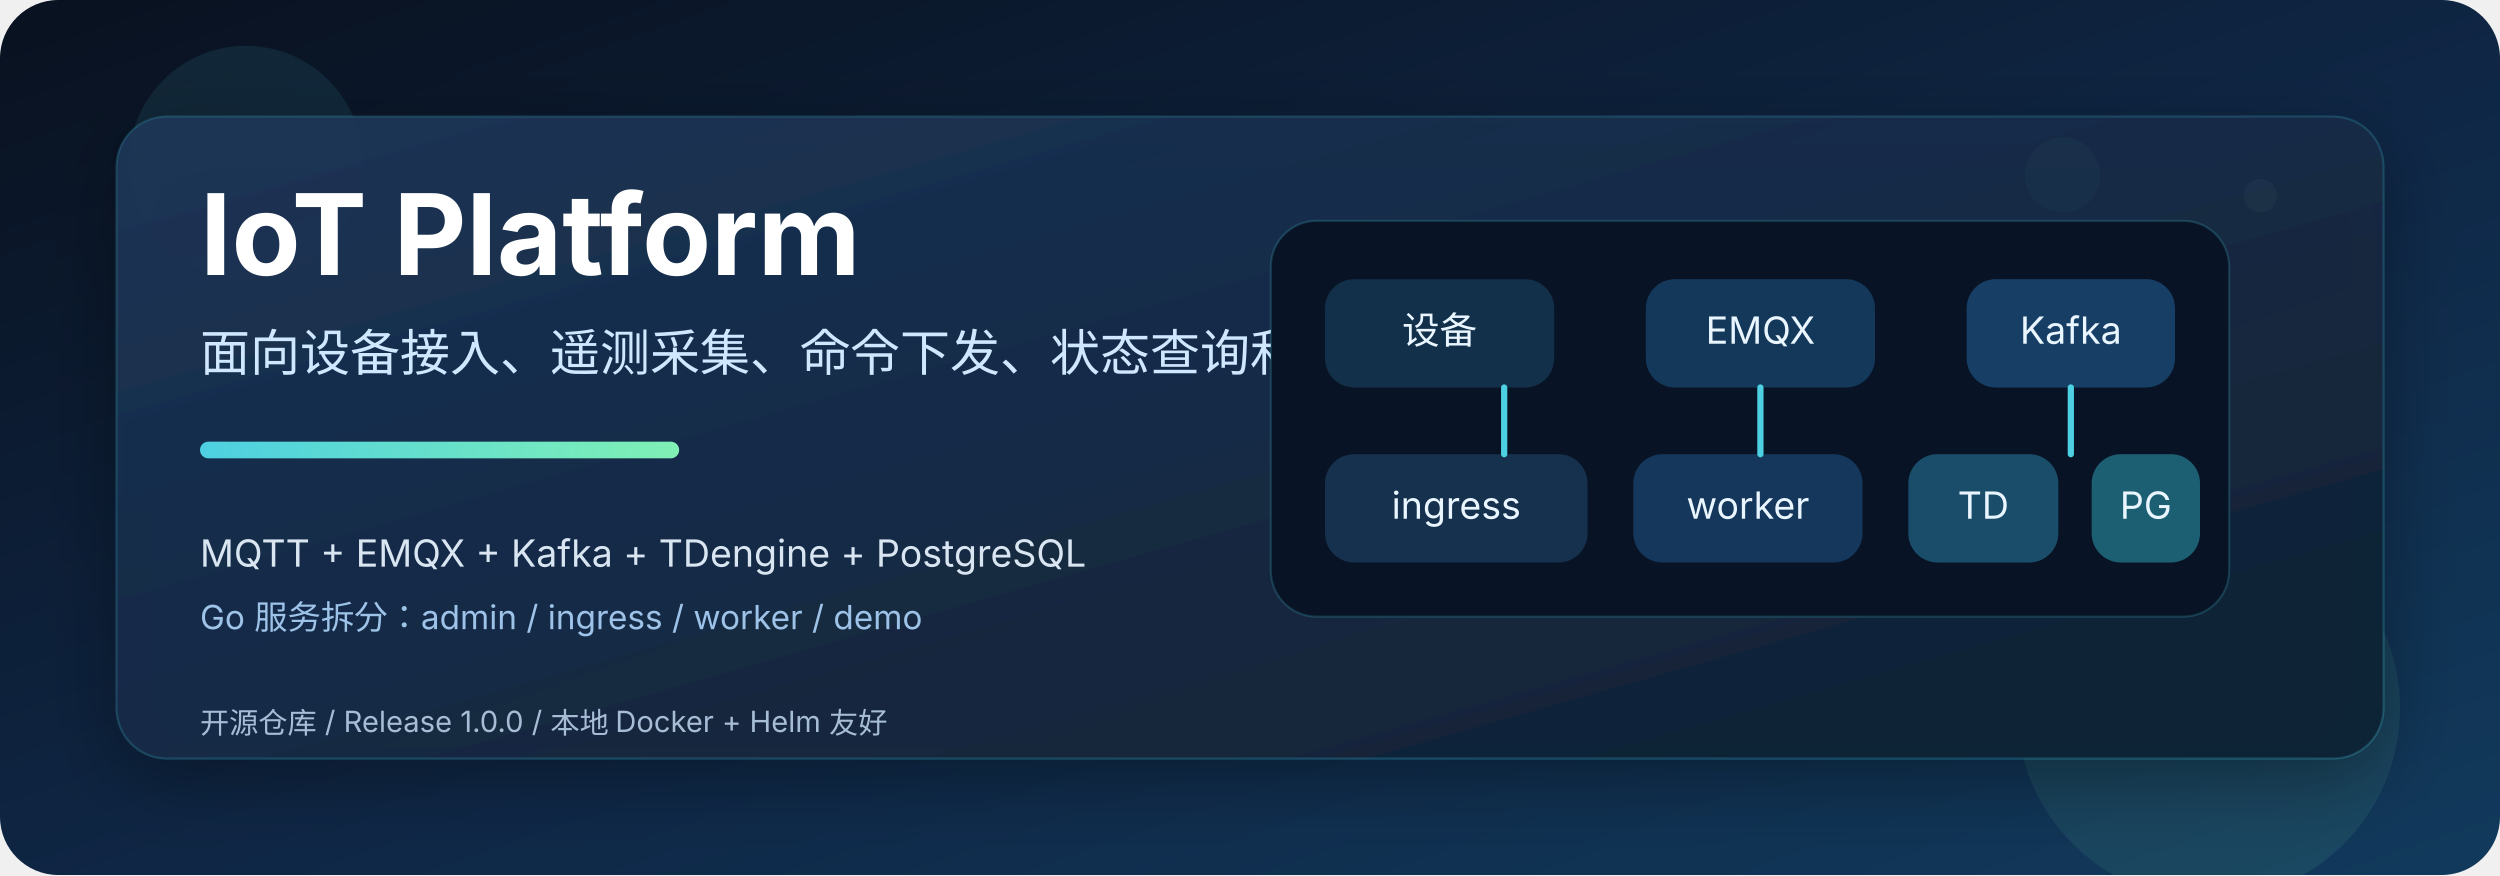
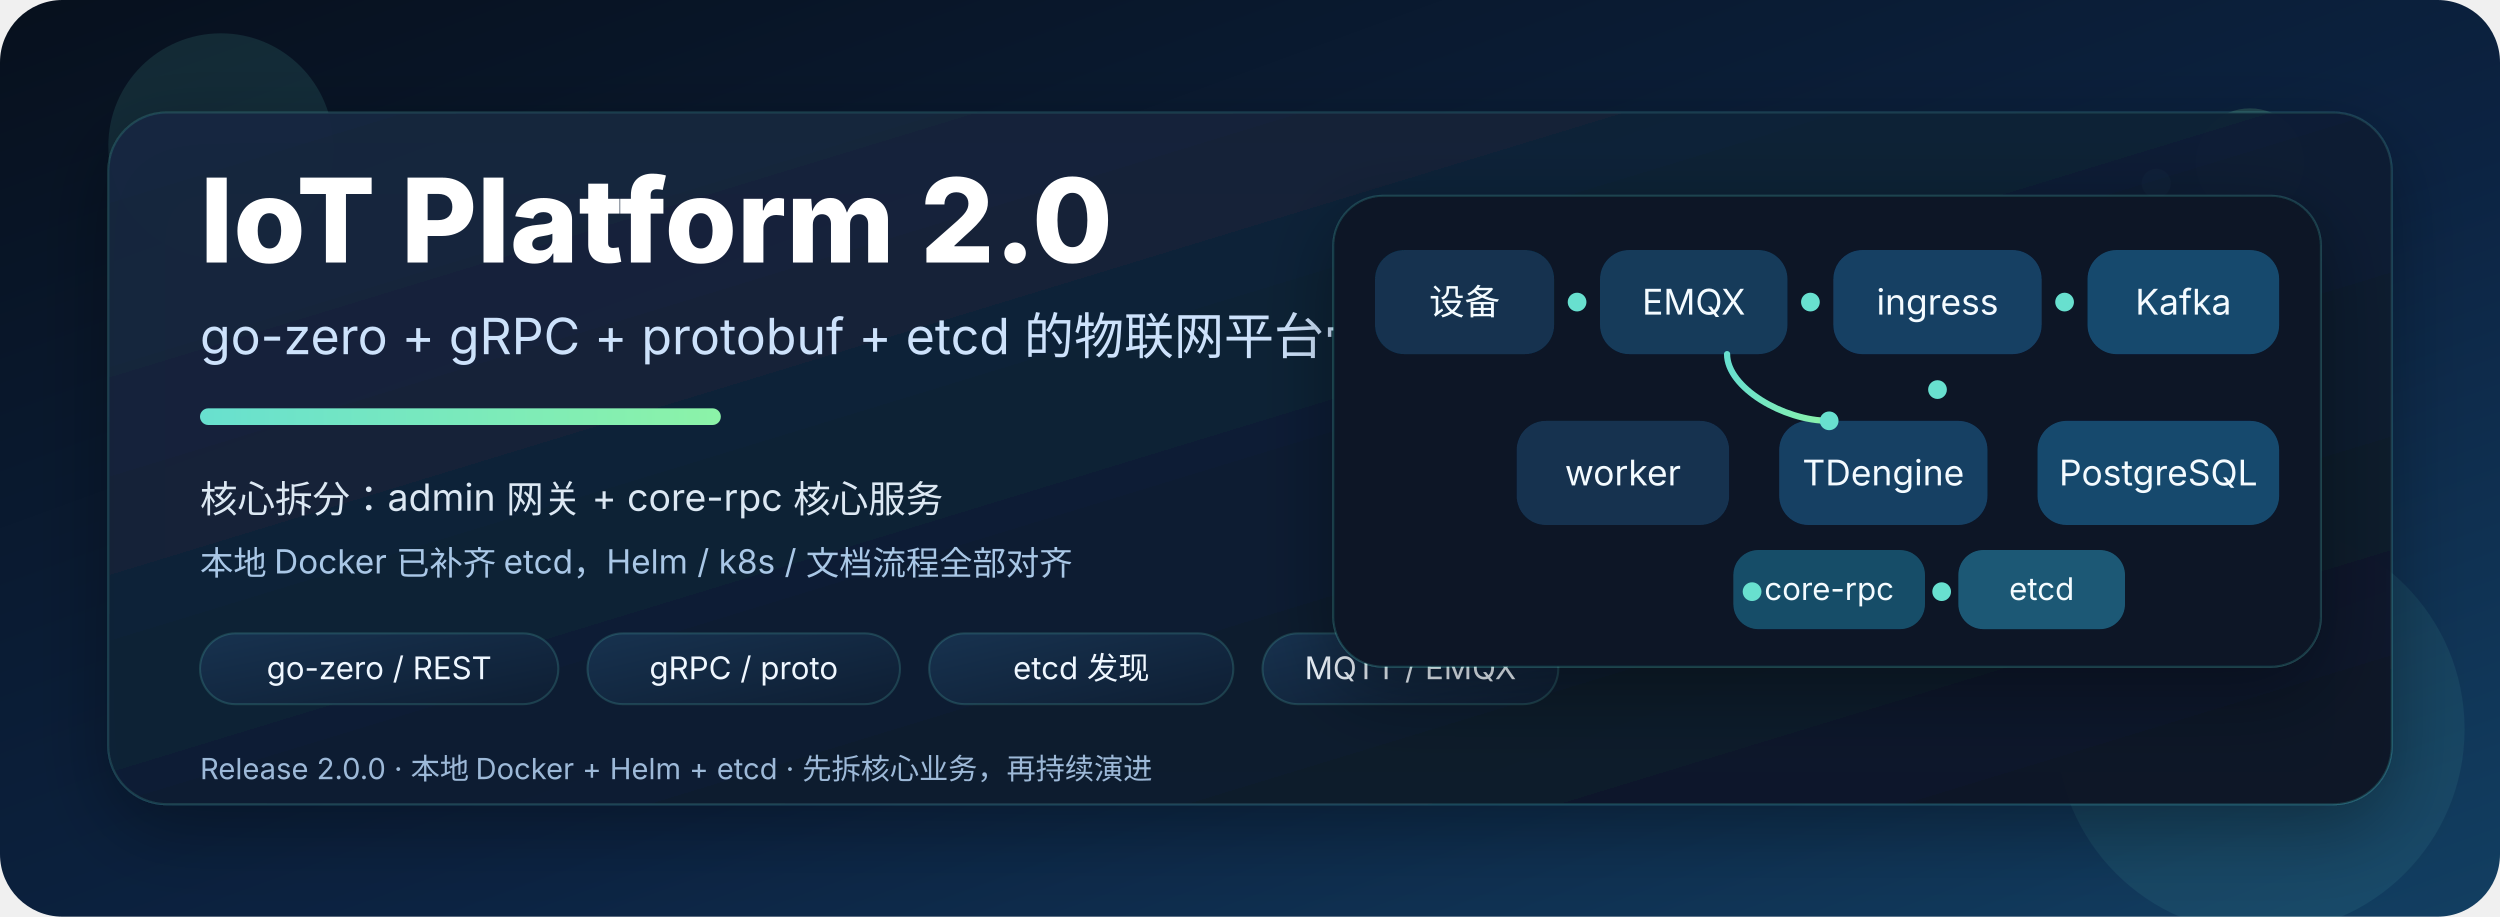
- <svg xmlns="http://www.w3.org/2000/svg" width="1200" height="420" viewBox="0 0 1200 420" role="img" aria-labelledby="title desc">
+ <svg xmlns="http://www.w3.org/2000/svg" width="1200" height="440" viewBox="0 0 1200 440" role="img" aria-labelledby="title desc">
  <defs>
    <linearGradient id="bg" x1="0" y1="0" x2="1" y2="1">
-       <stop offset="0%" stop-color="#09111f" />
-       <stop offset="55%" stop-color="#0f2746" />
-       <stop offset="100%" stop-color="#113a5c" />
+       <stop offset="0%" stop-color="#07101d" />
+       <stop offset="58%" stop-color="#0c2342" />
+       <stop offset="100%" stop-color="#123f62" />
    </linearGradient>
    <linearGradient id="panel" x1="0" y1="0" x2="1" y2="1">
-       <stop offset="0%" stop-color="#1d3557" stop-opacity="0.95" />
-       <stop offset="100%" stop-color="#0e1f33" stop-opacity="0.95" />
+       <stop offset="0%" stop-color="#142840" stop-opacity="0.97" />
+       <stop offset="100%" stop-color="#0b1626" stop-opacity="0.97" />
    </linearGradient>
    <linearGradient id="accent" x1="0" y1="0" x2="1" y2="0">
-       <stop offset="0%" stop-color="#4dd0e1" />
-       <stop offset="100%" stop-color="#80f0b5" />
+       <stop offset="0%" stop-color="#68e0cf" />
+       <stop offset="100%" stop-color="#8cf3a8" />
+     </linearGradient>
+     <linearGradient id="chip" x1="0" y1="0" x2="1" y2="1">
+       <stop offset="0%" stop-color="#17324f" />
+       <stop offset="100%" stop-color="#0e1e33" />
    </linearGradient>
    <filter id="shadow" x="-30%" y="-30%" width="160%" height="160%">
-       <feDropShadow dx="0" dy="10" stdDeviation="18" flood-color="#000000" flood-opacity="0.35" />
+       <feDropShadow dx="0" dy="12" stdDeviation="18" flood-color="#000000" flood-opacity="0.34" />
    </filter>
  </defs>
-   <rect width="1200" height="420" rx="28" fill="url(#bg)" />
-   <circle cx="118" cy="78" r="56" fill="#4dd0e1" opacity="0.10" />
-   <circle cx="1060" cy="340" r="92" fill="#80f0b5" opacity="0.08" />
-   <circle cx="990" cy="84" r="18" fill="#80f0b5" opacity="0.7" />
-   <circle cx="1035" cy="118" r="10" fill="#4dd0e1" opacity="0.7" />
-   <circle cx="1085" cy="94" r="8" fill="#ffffff" opacity="0.8" />
-   <rect x="56" y="56" width="1088" height="308" rx="24" fill="url(#panel)" stroke="#4dd0e1" stroke-opacity="0.18" filter="url(#shadow)" />
-   <text x="96" y="132" fill="#ffffff" font-size="54" font-family="Inter, system-ui, -apple-system, Segoe UI, sans-serif" font-weight="700">
-     IoT Platform
+   <rect width="1200" height="440" rx="30" fill="url(#bg)" />
+   <circle cx="106" cy="70" r="54" fill="#68e0cf" opacity="0.12" />
+   <circle cx="1080" cy="78" r="26" fill="#8cf3a8" opacity="0.18" />
+   <circle cx="1085" cy="350" r="98" fill="#68e0cf" opacity="0.08" />
+   <circle cx="980" cy="112" r="10" fill="#ffffff" opacity="0.86" />
+   <circle cx="1035" cy="88" r="7" fill="#68e0cf" opacity="0.9" />
+   <rect x="52" y="54" width="1096" height="332" rx="28" fill="url(#panel)" stroke="#68e0cf" stroke-opacity="0.16" filter="url(#shadow)" />
+   <text x="96" y="126" fill="#ffffff" font-size="56" font-family="Inter, system-ui, -apple-system, Segoe UI, sans-serif" font-weight="800">
+     IoT Platform 2.0
  </text>
-   <text x="96" y="178" fill="#cfe7ff" font-size="24" font-family="Inter, system-ui, -apple-system, Segoe UI, sans-serif">
-     面向设备接入、遥测采集、命令下发、状态查询和多租户管理的开源平台骨架
+   <text x="96" y="170" fill="#cde2fb" font-size="24" font-family="Inter, system-ui, -apple-system, Segoe UI, sans-serif">
+     go-zero + gRPC + protobuf + etcd 的物联网平台骨架
  </text>
-   <rect x="96" y="212" width="230" height="8" rx="4" fill="url(#accent)" />
-   <text x="96" y="272" fill="#d9e6f2" font-size="18" font-family="Inter, system-ui, -apple-system, Segoe UI, sans-serif">
-     MQTT + EMQX + Kafka + TDengine + PostgreSQL
+   <rect x="96" y="196" width="250" height="8" rx="4" fill="url(#accent)" />
+   <text x="96" y="246" fill="#dce8f3" font-size="18" font-family="Inter, system-ui, -apple-system, Segoe UI, sans-serif">
+     核心拆分：admin 网关 + core-rpc 核心服务
  </text>
-   <text x="96" y="302" fill="#9ec3e8" font-size="16" font-family="Inter, system-ui, -apple-system, Segoe UI, sans-serif">
-     Go 服务拆分：admin / ingress / worker / demo
+   <text x="96" y="276" fill="#a9c7e6" font-size="16" font-family="Inter, system-ui, -apple-system, Segoe UI, sans-serif">
+     本地 Docker 已补齐 etcd，Helm / k8s / 文档流程全部对齐
  </text>
-   <g transform="translate(610 106)">
-     <rect x="0" y="0" width="460" height="190" rx="22" fill="#081426" stroke="#4dd0e1" stroke-opacity="0.20" />
-     <g font-family="Inter, system-ui, -apple-system, Segoe UI, sans-serif" text-anchor="middle">
-       <rect x="26" y="28" width="110" height="52" rx="14" fill="#12304a" />
-       <text x="81" y="59" fill="#e9f6ff" font-size="18">设备</text>
-       <rect x="180" y="28" width="110" height="52" rx="14" fill="#14385a" />
-       <text x="235" y="59" fill="#e9f6ff" font-size="18">EMQX</text>
-       <rect x="334" y="28" width="100" height="52" rx="14" fill="#173f66" />
-       <text x="384" y="59" fill="#e9f6ff" font-size="18">Kafka</text>
-       <rect x="26" y="112" width="126" height="52" rx="14" fill="#16314d" />
-       <text x="89" y="143" fill="#e9f6ff" font-size="18">ingress</text>
-       <rect x="174" y="112" width="110" height="52" rx="14" fill="#15375b" />
-       <text x="229" y="143" fill="#e9f6ff" font-size="18">worker</text>
-       <rect x="306" y="112" width="72" height="52" rx="14" fill="#1a4d69" />
-       <text x="342" y="143" fill="#e9f6ff" font-size="18">TD</text>
-       <rect x="394" y="112" width="52" height="52" rx="14" fill="#1d5f72" />
-       <text x="420" y="143" fill="#e9f6ff" font-size="18">PG</text>
+   <g font-family="Inter, system-ui, -apple-system, Segoe UI, sans-serif">
+     <rect x="96" y="304" width="172" height="34" rx="17" fill="url(#chip)" stroke="#68e0cf" stroke-opacity="0.18" />
+     <text x="182" y="326" text-anchor="middle" fill="#eff7ff" font-size="15">go-zero / REST</text>
+     <rect x="282" y="304" width="150" height="34" rx="17" fill="url(#chip)" stroke="#68e0cf" stroke-opacity="0.18" />
+     <text x="357" y="326" text-anchor="middle" fill="#eff7ff" font-size="15">gRPC / proto</text>
+     <rect x="446" y="304" width="146" height="34" rx="17" fill="url(#chip)" stroke="#68e0cf" stroke-opacity="0.18" />
+     <text x="519" y="326" text-anchor="middle" fill="#eff7ff" font-size="15">etcd 发现</text>
+     <rect x="606" y="304" width="142" height="34" rx="17" fill="url(#chip)" stroke="#68e0cf" stroke-opacity="0.18" />
+     <text x="677" y="326" text-anchor="middle" fill="#eff7ff" font-size="15">MQTT / EMQX</text>
+   </g>
+   <g transform="translate(640 94)" filter="url(#shadow)" font-family="Inter, system-ui, -apple-system, Segoe UI, sans-serif" text-anchor="middle">
+     <rect x="0" y="0" width="474" height="226" rx="24" fill="#081425" stroke="#68e0cf" stroke-opacity="0.18" />
+     <g>
+       <rect x="20" y="26" width="86" height="50" rx="14" fill="#12334f" />
+       <text x="63" y="57" fill="#f4fbff" font-size="17">设备</text>
+       <rect x="128" y="26" width="90" height="50" rx="14" fill="#143a5a" />
+       <text x="173" y="57" fill="#f4fbff" font-size="17">EMQX</text>
+       <rect x="240" y="26" width="100" height="50" rx="14" fill="#163f64" />
+       <text x="290" y="57" fill="#f4fbff" font-size="17">ingress</text>
+       <rect x="362" y="26" width="92" height="50" rx="14" fill="#17496d" />
+       <text x="408" y="57" fill="#f4fbff" font-size="17">Kafka</text>
+       <rect x="88" y="108" width="102" height="50" rx="14" fill="#15324f" />
+       <text x="139" y="139" fill="#f4fbff" font-size="17">worker</text>
+       <rect x="214" y="108" width="100" height="50" rx="14" fill="#163f64" />
+       <text x="264" y="139" fill="#f4fbff" font-size="17">TDengine</text>
+       <rect x="338" y="108" width="116" height="50" rx="14" fill="#17496d" />
+       <text x="396" y="139" fill="#f4fbff" font-size="17">PostgreSQL</text>
+       <rect x="192" y="170" width="92" height="38" rx="12" fill="#184d67" />
+       <text x="238" y="194" fill="#f4fbff" font-size="15">core-rpc</text>
+       <rect x="300" y="170" width="80" height="38" rx="12" fill="#1d5975" />
+       <text x="340" y="194" fill="#f4fbff" font-size="15">etcd</text>
    </g>
-     <path d="M136 54 H178" stroke="url(#accent)" stroke-width="3" stroke-linecap="round" />
-     <path d="M290 54 H330" stroke="url(#accent)" stroke-width="3" stroke-linecap="round" />
-     <path d="M112 80 V112" stroke="#4dd0e1" stroke-width="3" stroke-linecap="round" />
-     <path d="M235 80 V112" stroke="#4dd0e1" stroke-width="3" stroke-linecap="round" />
-     <path d="M384 80 V112" stroke="#4dd0e1" stroke-width="3" stroke-linecap="round" />
+     <g stroke="url(#accent)" stroke-width="3" stroke-linecap="round" fill="none">
+       <path d="M106 51 H128" />
+       <path d="M218 51 H240" />
+       <path d="M340 51 H362" />
+       <path d="M290 76 V108" />
+       <path d="M214 190 H192" />
+       <path d="M284 190 H300" />
+       <path d="M189 76 C189 92 216 108 238 108" />
+     </g>
+     <g fill="#68e0cf">
+       <circle cx="117" cy="51" r="4.5" />
+       <circle cx="229" cy="51" r="4.5" />
+       <circle cx="351" cy="51" r="4.5" />
+       <circle cx="290" cy="93" r="4.5" />
+       <circle cx="201" cy="190" r="4.5" />
+       <circle cx="292" cy="190" r="4.5" />
+       <circle cx="238" cy="108" r="4.5" />
+     </g>
  </g>
-   <text x="96" y="352" fill="#a7bdd6" font-size="14" font-family="Inter, system-ui, -apple-system, Segoe UI, sans-serif">
-     开源仓库 / Release 1.0.0 / 本地 Docker + Helm 友好
+   <text x="96" y="374" fill="#9db9d8" font-size="14" font-family="Inter, system-ui, -apple-system, Segoe UI, sans-serif">
+     Release 2.0.0 · 本地 Docker + Helm + etcd · 先拆核心业务，再持续演进
  </text>
</svg>
